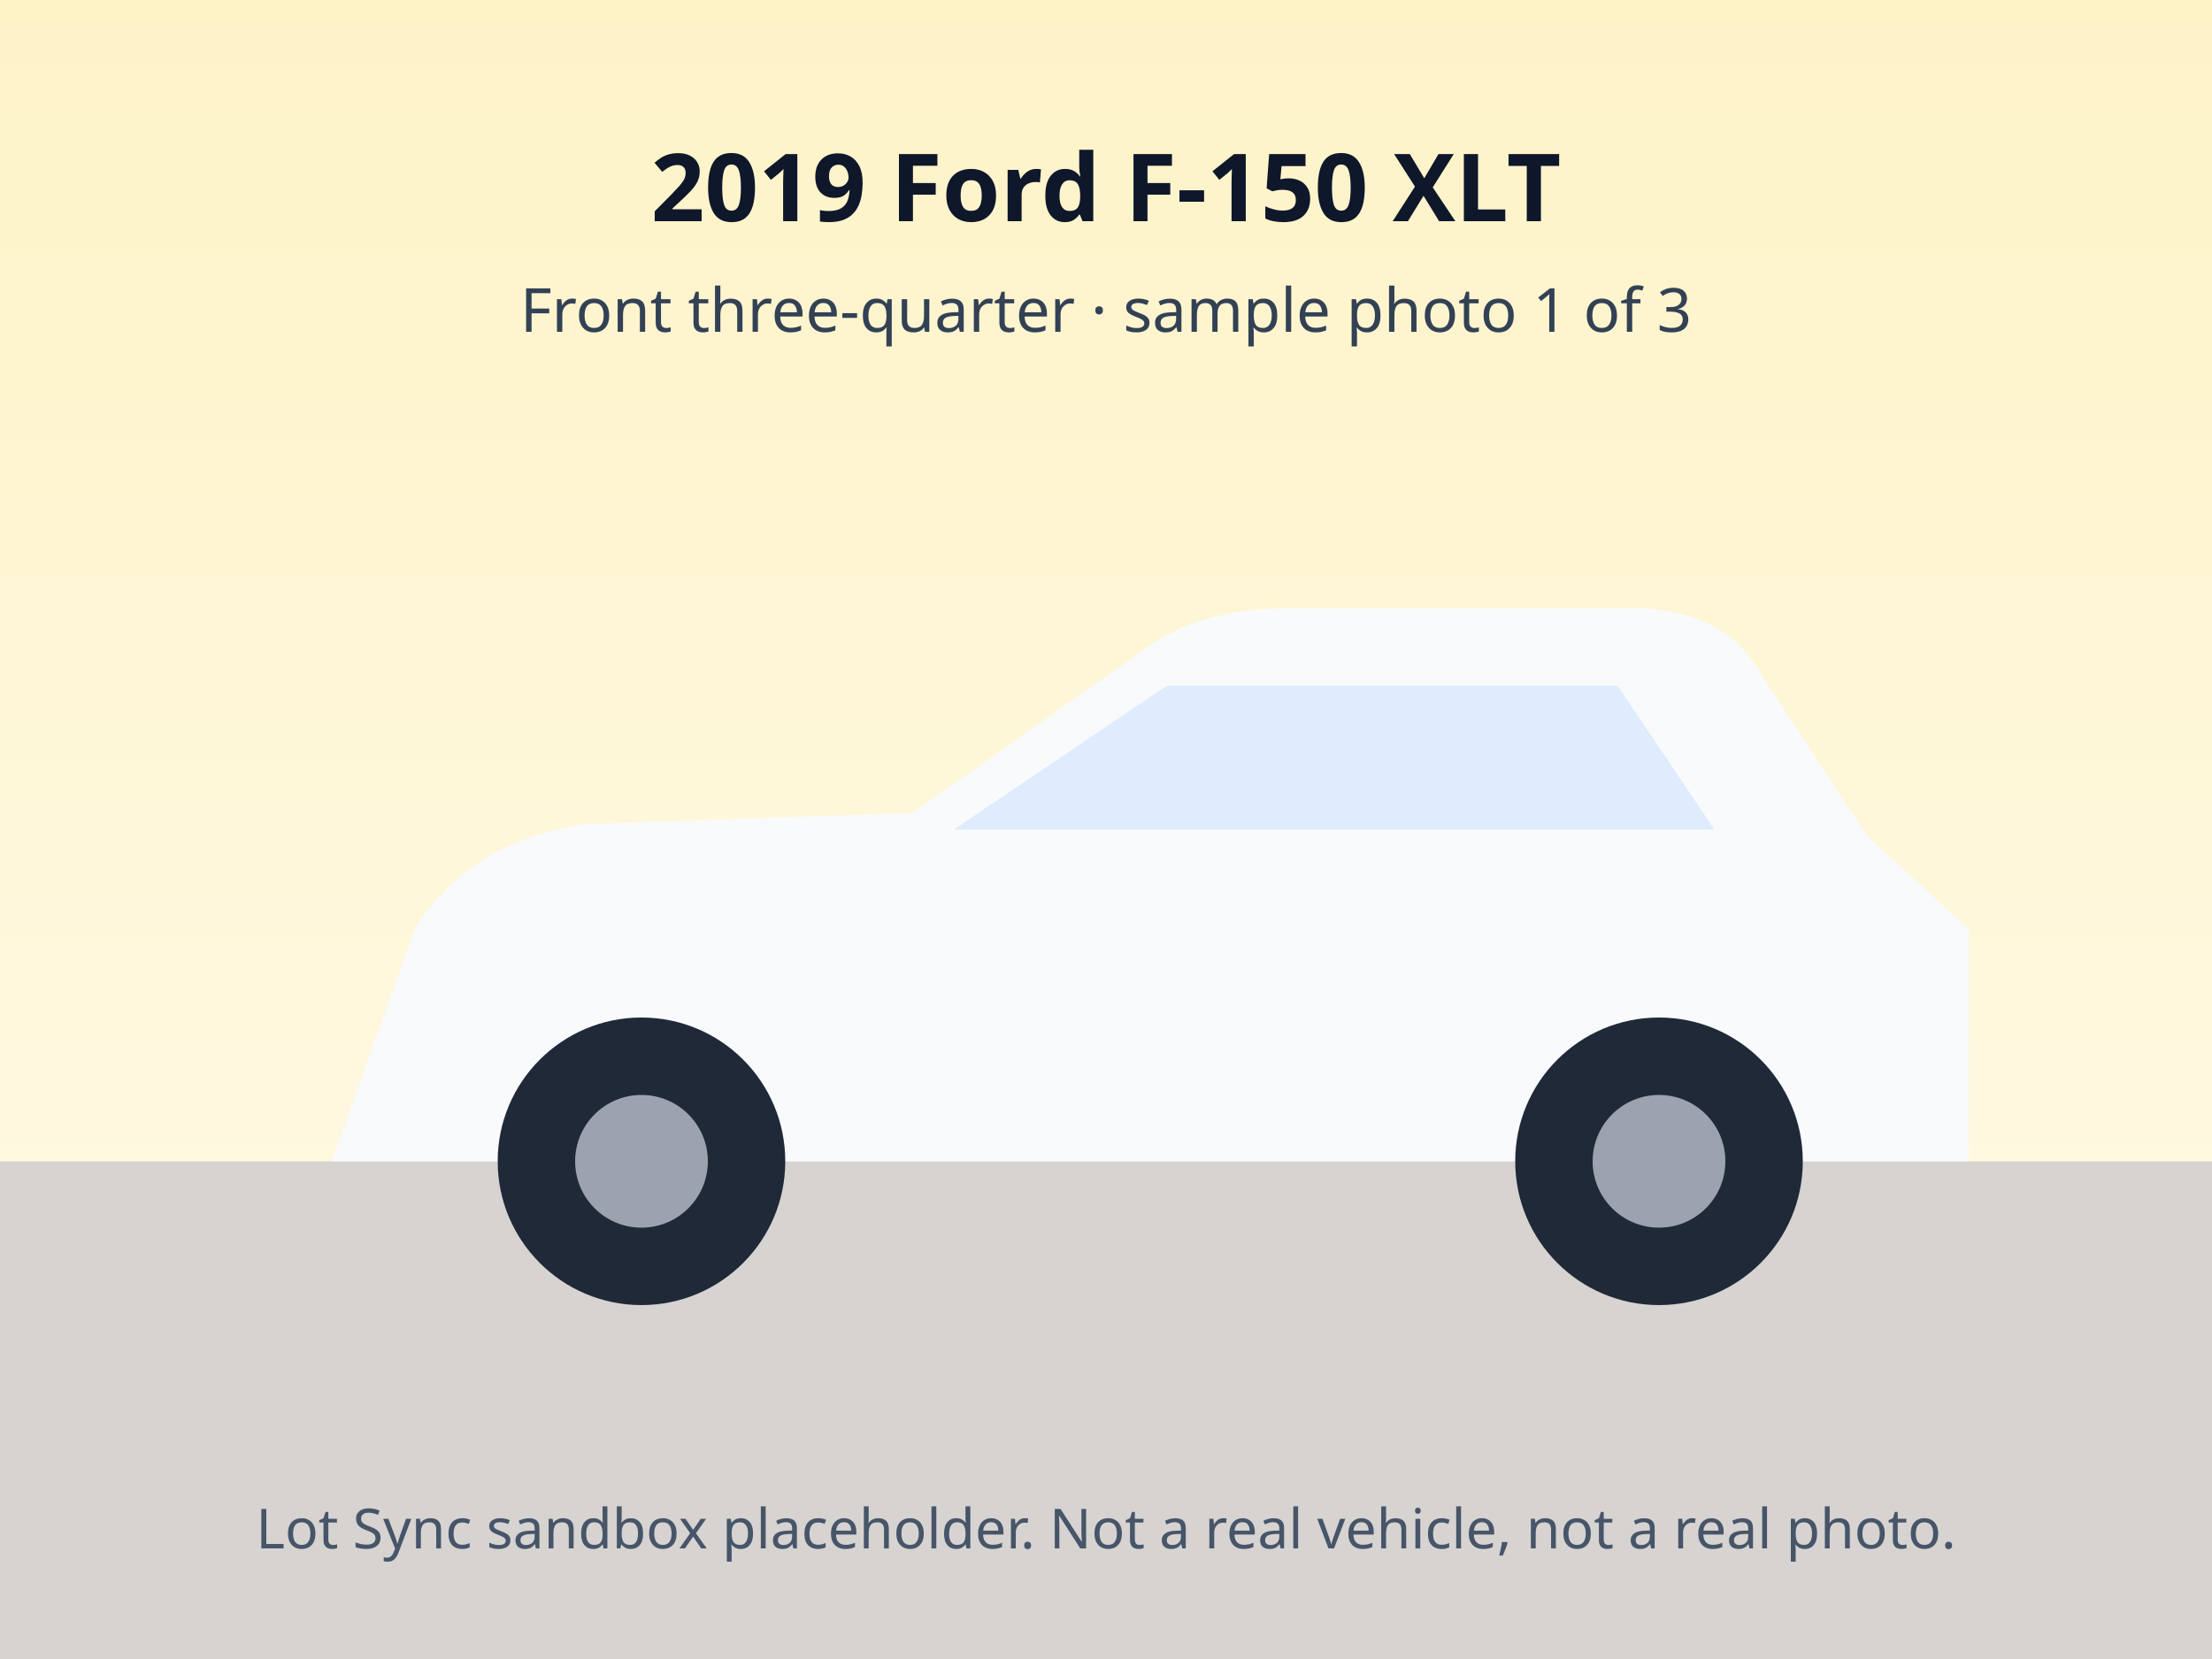
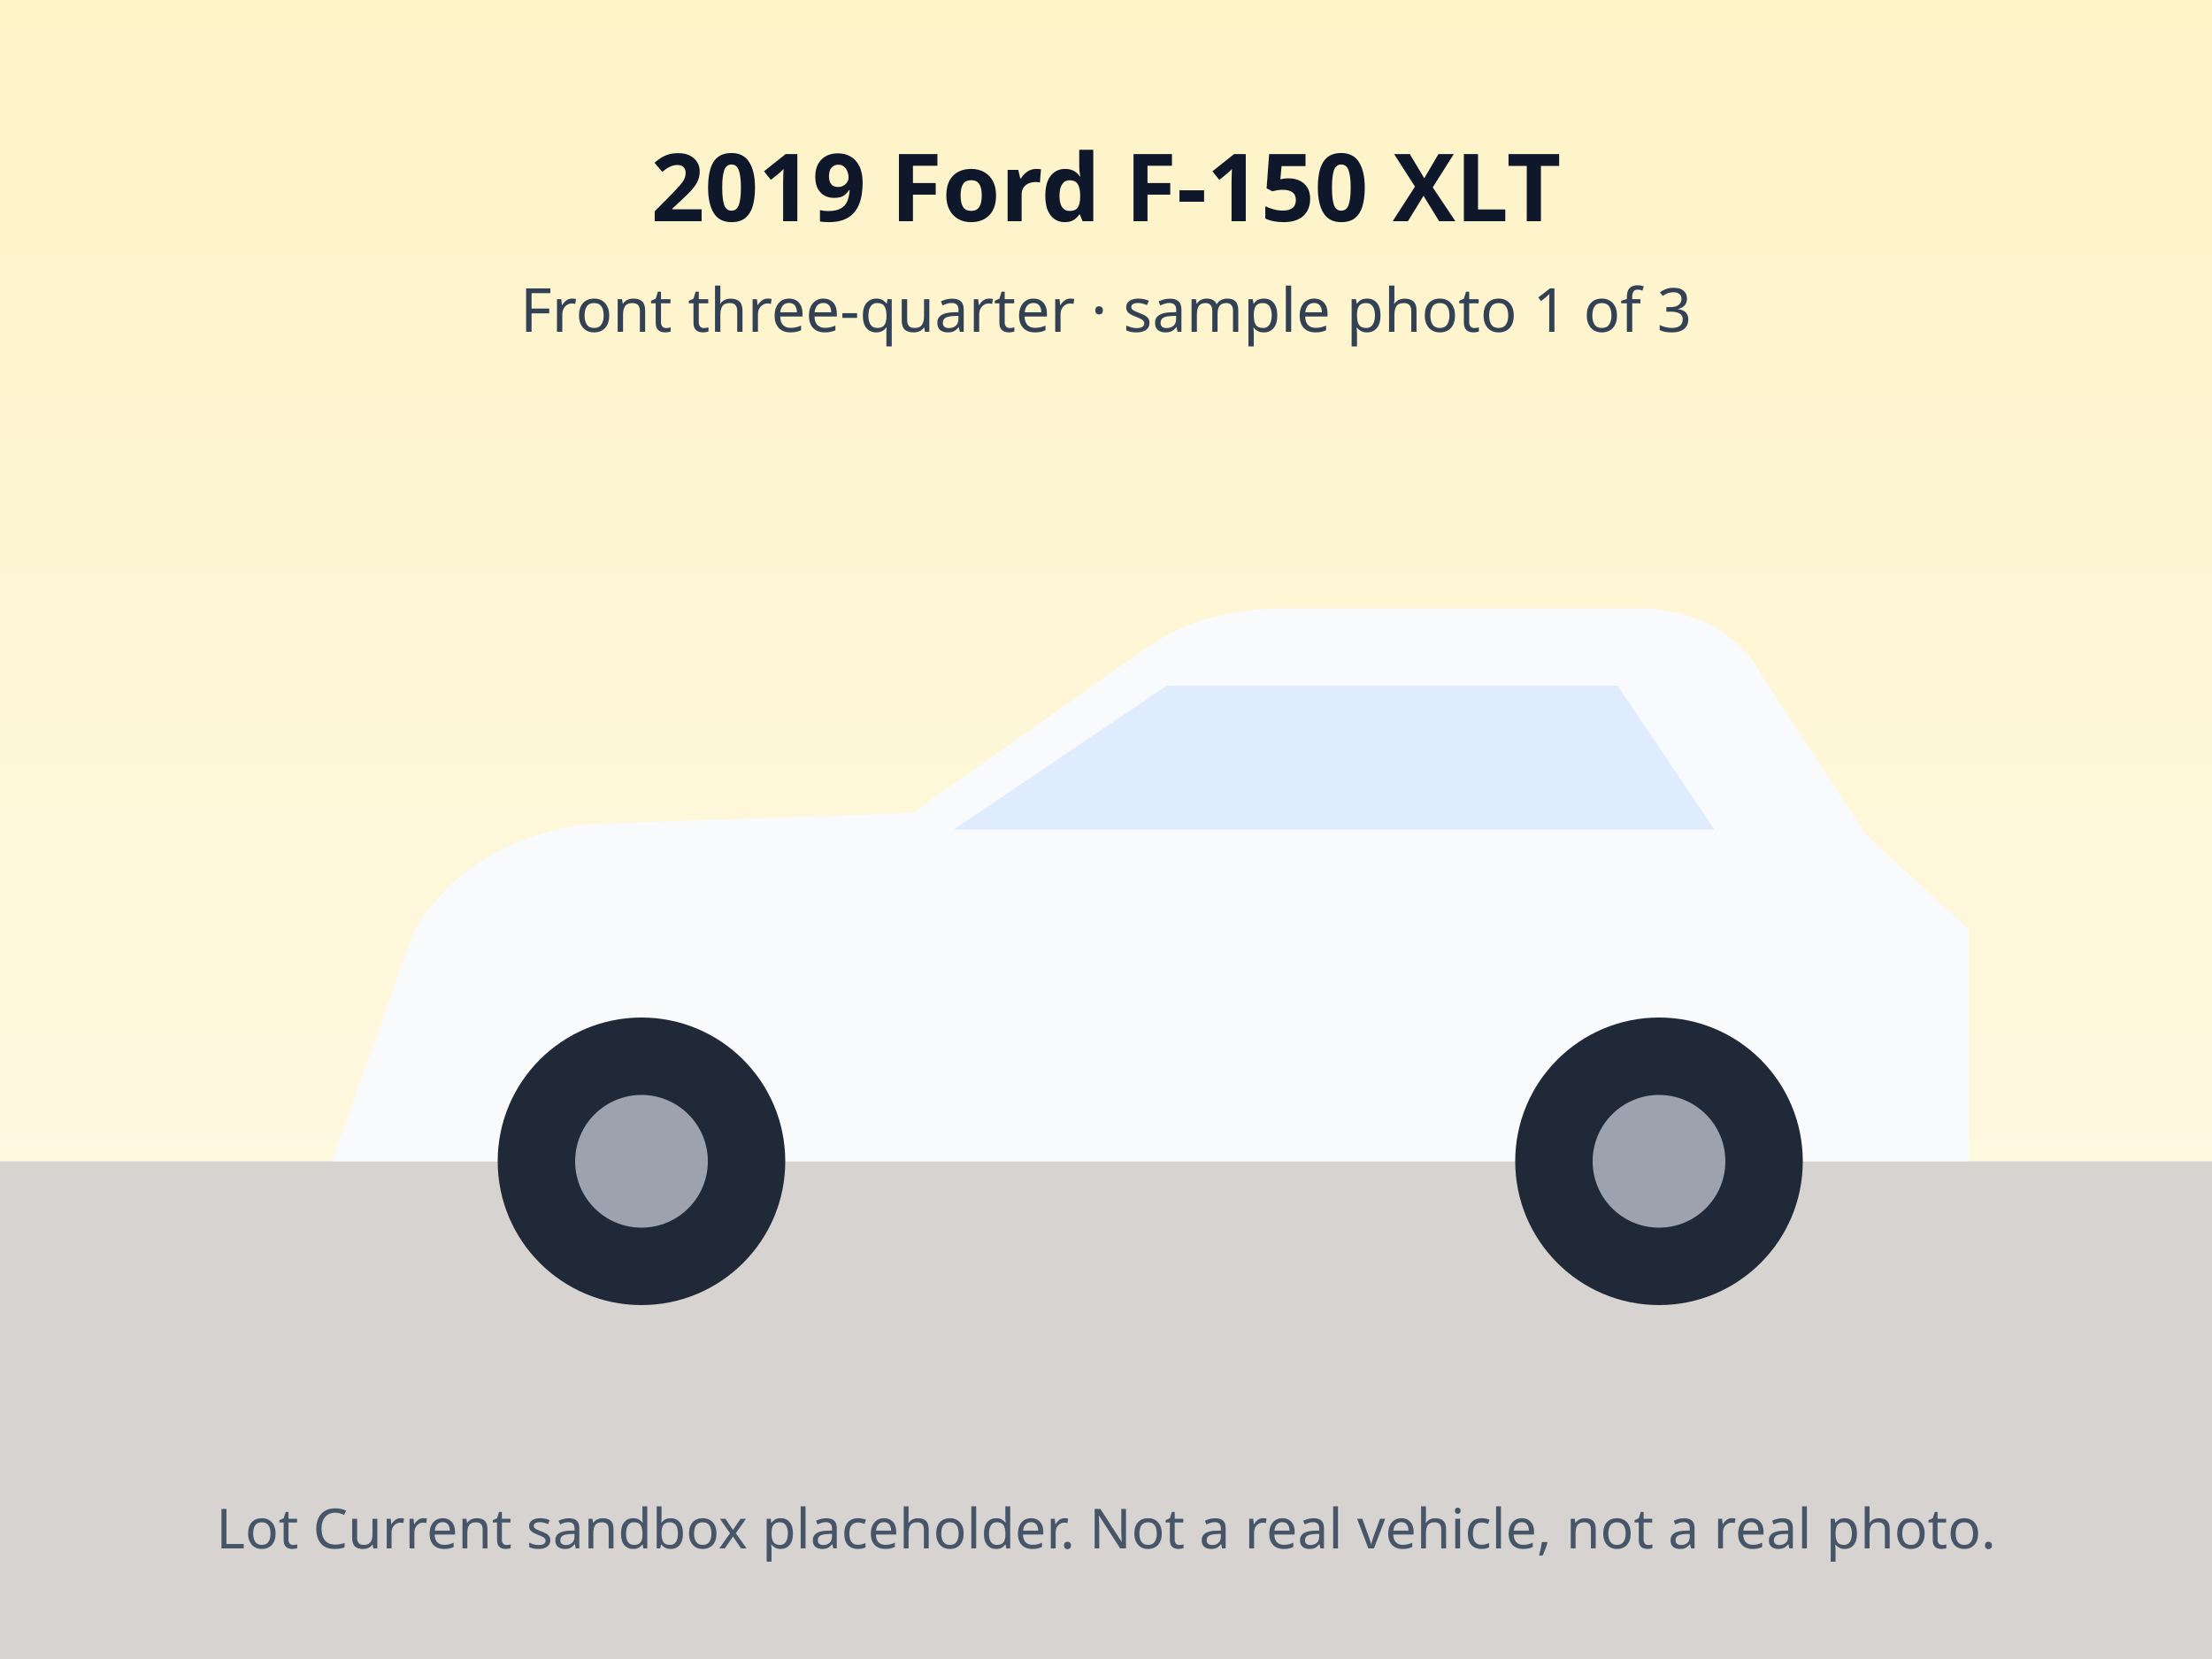
<svg xmlns="http://www.w3.org/2000/svg" width="800" height="600" viewBox="0 0 800 600">
  <defs>
    <linearGradient id="sky" x1="0" y1="0" x2="0" y2="1">
      <stop offset="0" stop-color="#fef3c7" />
      <stop offset="1" stop-color="#fffbeb" />
    </linearGradient>
  </defs>
  <rect width="800" height="600" fill="url(#sky)" />
  <rect y="420" width="800" height="180" fill="#d6d3d1" />
  <g>
    <path d="M120 420 L150 336 Q170 304 212 298 L330 294 L415 234 Q435 220 465 220 L595 220 Q625 222 637 244 L675 302 L712 336 L712 420 Z" fill="#f8fafc" />
    <path d="M345 300 L422 248 L585 248 L620 300 Z" fill="#dbeafe" opacity="0.9" />
    <circle cx="232" cy="420" r="52" fill="#1f2937" />
    <circle cx="232" cy="420" r="24" fill="#9ca3af" />
    <circle cx="600" cy="420" r="52" fill="#1f2937" />
    <circle cx="600" cy="420" r="24" fill="#9ca3af" />
  </g>
  <text x="400" y="80" font-family="system-ui, sans-serif" font-size="34" font-weight="700" text-anchor="middle" fill="#0f172a">2019 Ford F-150 XLT</text>
  <text x="400" y="120" font-family="system-ui, sans-serif" font-size="22" text-anchor="middle" fill="#334155">Front three-quarter · sample photo 1 of 3</text>
-   <text x="400" y="560" font-family="system-ui, sans-serif" font-size="20" text-anchor="middle" fill="#475569">Lot Sync sandbox placeholder. Not a real vehicle, not a real photo.</text>
+   <text x="400" y="560" font-family="system-ui, sans-serif" font-size="20" text-anchor="middle" fill="#475569">Lot Current sandbox placeholder. Not a real vehicle, not a real photo.</text>
</svg>
